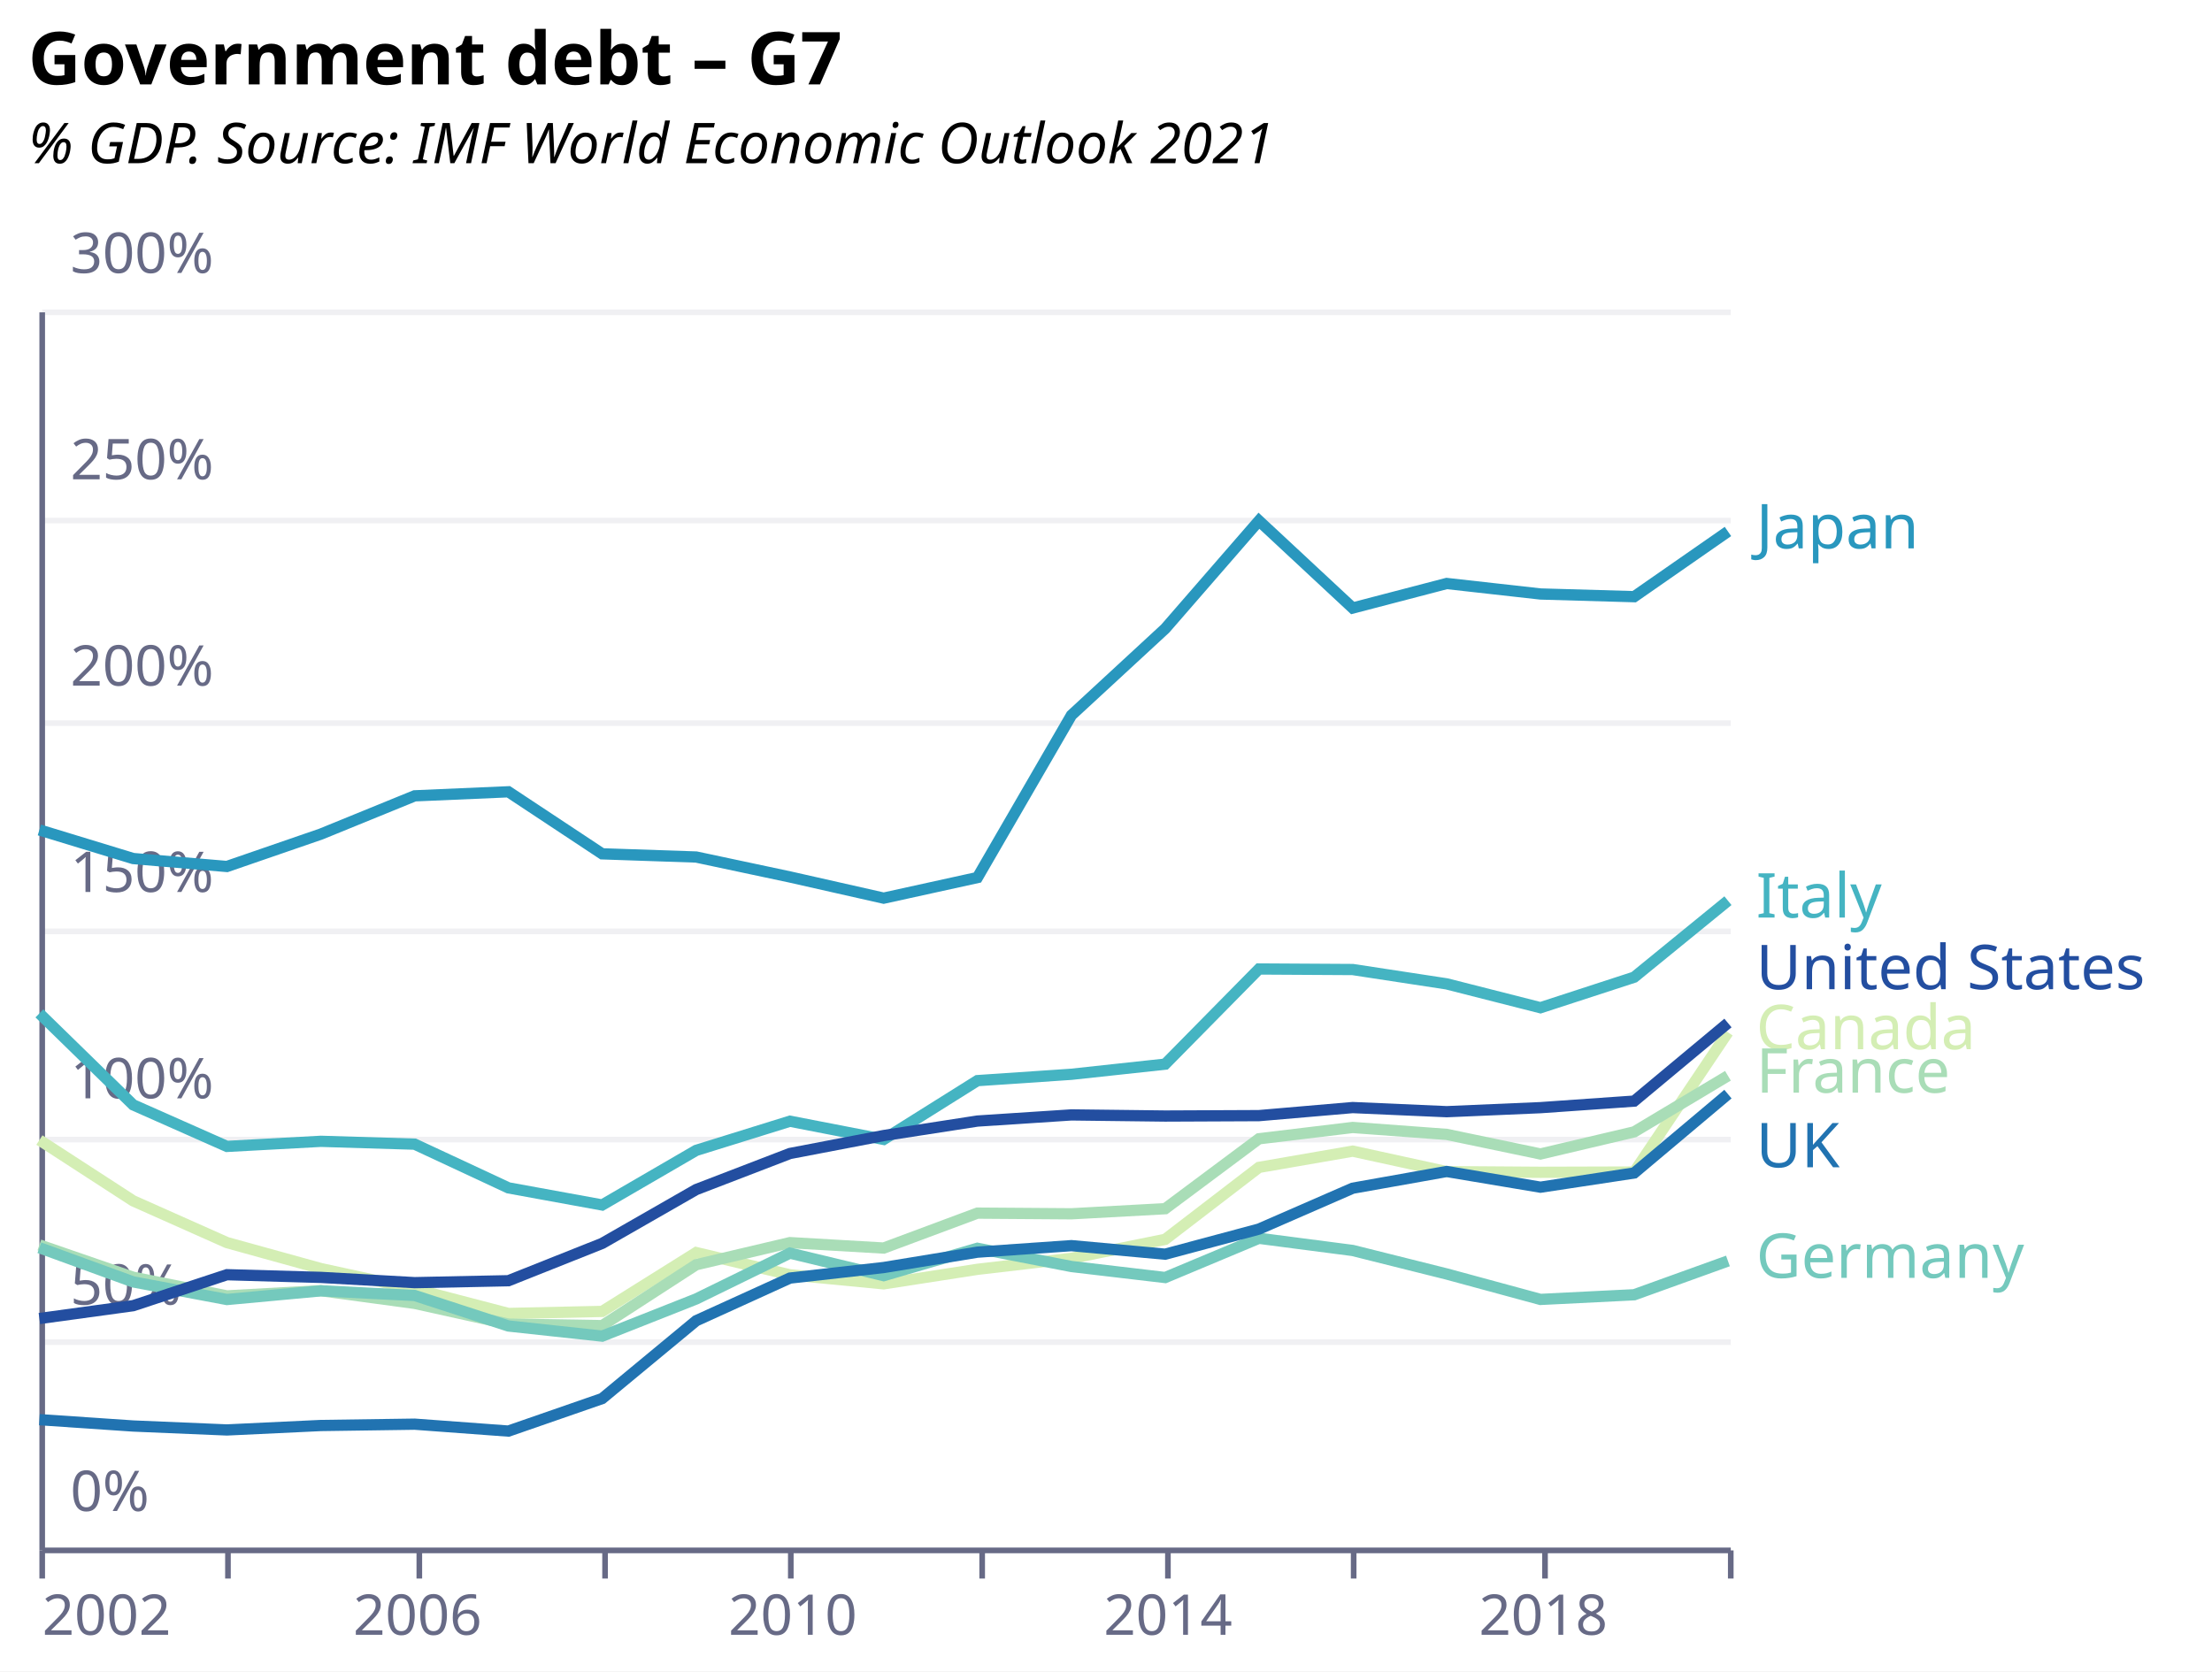
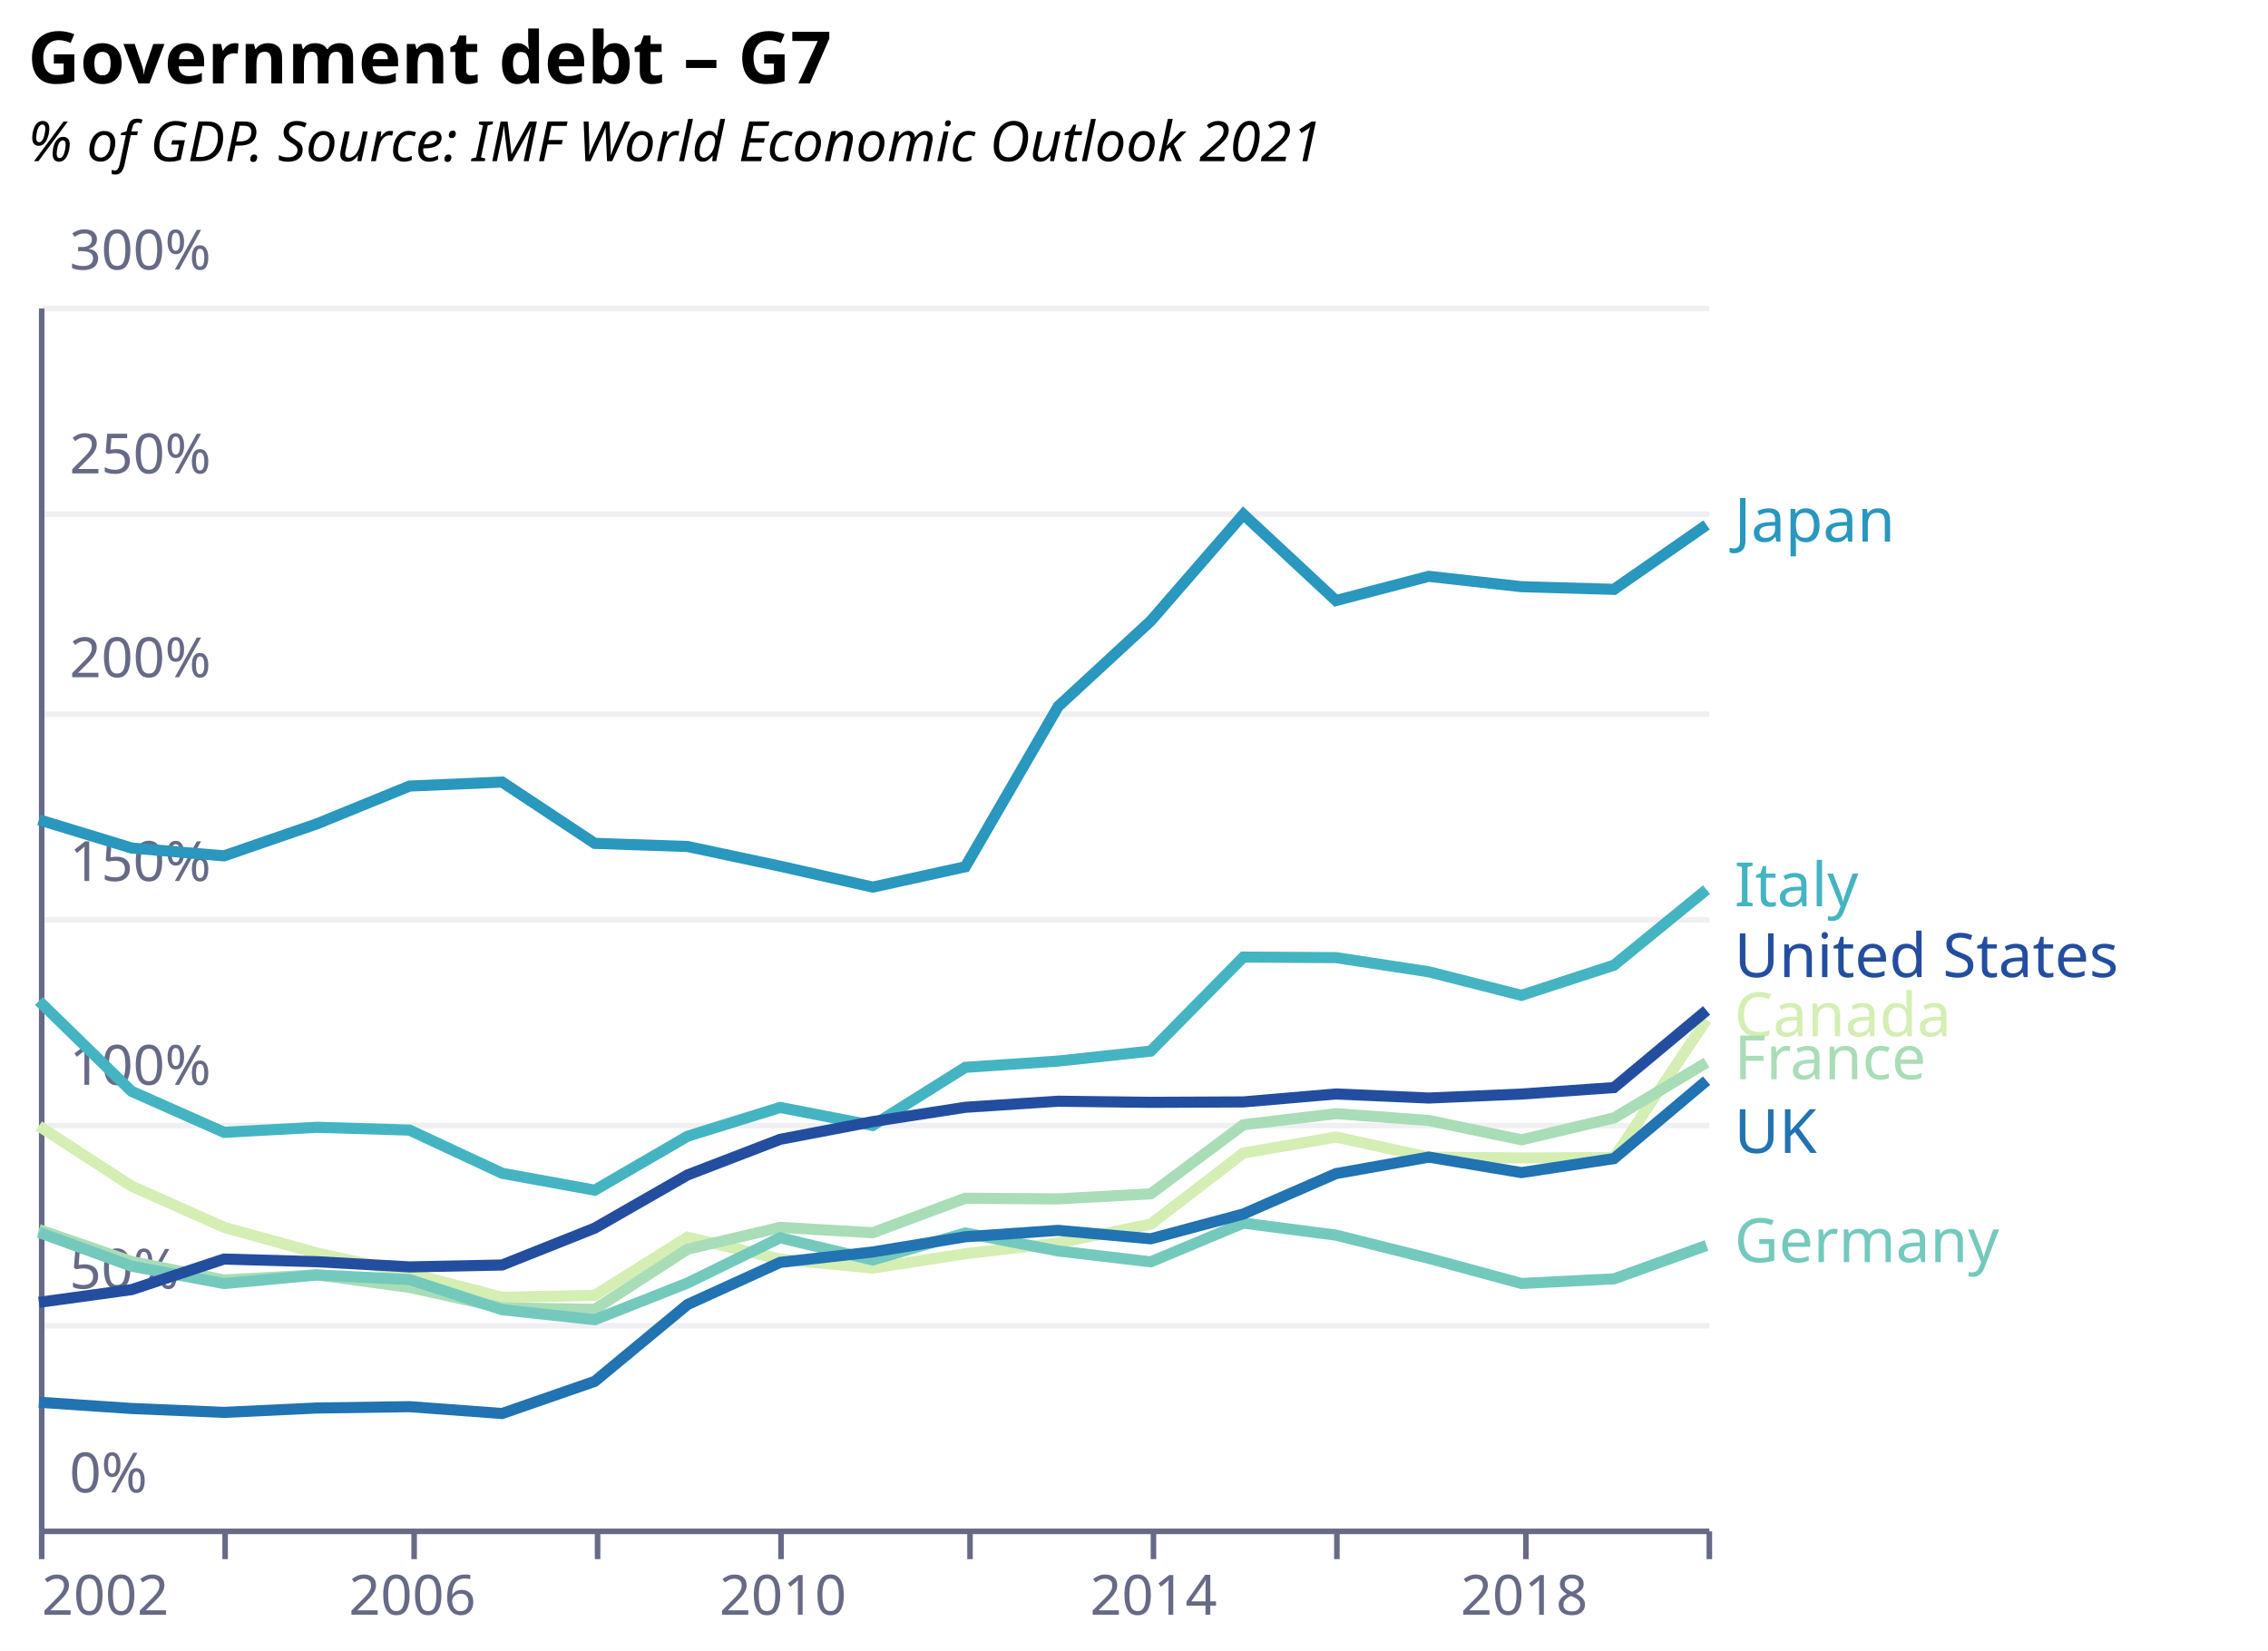
- <svg xmlns="http://www.w3.org/2000/svg" version="1.1" class="marks" width="393" height="297" viewBox="0 0 393 297">
-   <rect width="393" height="297" fill="white" />
+ <svg xmlns="http://www.w3.org/2000/svg" version="1.1" class="marks" width="408" height="297" viewBox="0 0 408 297">
+   <rect width="408" height="297" fill="white" />
  <g fill="none" stroke-miterlimit="10" transform="translate(7,55)">
    <g class="mark-group role-frame root" role="graphics-object" aria-roledescription="group mark container">
      <g transform="translate(0,0)">
        <path class="background" aria-hidden="true" d="M0,0h300v220h-300Z" />
        <g>
          <g class="mark-group role-axis" aria-hidden="true">
            <g transform="translate(0.5,0.5)">
              <path class="background" aria-hidden="true" d="M0,0h0v0h0Z" pointer-events="none" />
              <g>
                <g class="mark-rule role-axis-grid" pointer-events="none">
                  <line transform="translate(0,220)" x2="300" y2="0" stroke="#676A86" stroke-opacity="0.1" stroke-width="1" opacity="1" />
                  <line transform="translate(0,183)" x2="300" y2="0" stroke="#676A86" stroke-opacity="0.1" stroke-width="1" opacity="1" />
                  <line transform="translate(0,147)" x2="300" y2="0" stroke="#676A86" stroke-opacity="0.1" stroke-width="1" opacity="1" />
                  <line transform="translate(0,110)" x2="300" y2="0" stroke="#676A86" stroke-opacity="0.1" stroke-width="1" opacity="1" />
                  <line transform="translate(0,73)" x2="300" y2="0" stroke="#676A86" stroke-opacity="0.1" stroke-width="1" opacity="1" />
                  <line transform="translate(0,37)" x2="300" y2="0" stroke="#676A86" stroke-opacity="0.1" stroke-width="1" opacity="1" />
                  <line transform="translate(0,0)" x2="300" y2="0" stroke="#676A86" stroke-opacity="0.1" stroke-width="1" opacity="1" />
                </g>
              </g>
              <path class="foreground" aria-hidden="true" d="" pointer-events="none" display="none" />
            </g>
          </g>
          <g class="mark-group role-axis" role="graphics-symbol" aria-roledescription="axis" aria-label="X-axis for a time scale with values from Tuesday, 01 January 2002, 12:00:00 AM to Wednesday, 01 January 2020, 12:00:00 AM">
            <g transform="translate(0.5,220.5)">
              <path class="background" aria-hidden="true" d="M0,0h0v0h0Z" pointer-events="none" />
              <g>
                <g class="mark-rule role-axis-tick" pointer-events="none">
                  <line transform="translate(0,0)" x2="0" y2="5" stroke="#676A86" stroke-width="1" opacity="1" />
                  <line transform="translate(33,0)" x2="0" y2="5" stroke="#676A86" stroke-width="1" opacity="1" />
                  <line transform="translate(67,0)" x2="0" y2="5" stroke="#676A86" stroke-width="1" opacity="1" />
                  <line transform="translate(100,0)" x2="0" y2="5" stroke="#676A86" stroke-width="1" opacity="1" />
                  <line transform="translate(133,0)" x2="0" y2="5" stroke="#676A86" stroke-width="1" opacity="1" />
                  <line transform="translate(167,0)" x2="0" y2="5" stroke="#676A86" stroke-width="1" opacity="1" />
                  <line transform="translate(200,0)" x2="0" y2="5" stroke="#676A86" stroke-width="1" opacity="1" />
                  <line transform="translate(233,0)" x2="0" y2="5" stroke="#676A86" stroke-width="1" opacity="1" />
                  <line transform="translate(267,0)" x2="0" y2="5" stroke="#676A86" stroke-width="1" opacity="1" />
                  <line transform="translate(300,0)" x2="0" y2="5" stroke="#676A86" stroke-width="1" opacity="1" />
                </g>
                <g class="mark-text role-axis-label" pointer-events="none">
                  <text text-anchor="start" transform="translate(0,15)" font-family="sans-serif" font-size="10px" fill="#676A86" opacity="1">2002</text>
                  <text text-anchor="middle" transform="translate(33.31305,15)" font-family="sans-serif" font-size="10px" fill="#676A86" opacity="0">2004</text>
                  <text text-anchor="middle" transform="translate(66.67174,15)" font-family="sans-serif" font-size="10px" fill="#676A86" opacity="1">2006</text>
                  <text text-anchor="middle" transform="translate(99.98479,15)" font-family="sans-serif" font-size="10px" fill="#676A86" opacity="0">2008</text>
                  <text text-anchor="middle" transform="translate(133.3435,15)" font-family="sans-serif" font-size="10px" fill="#676A86" opacity="1">2010</text>
                  <text text-anchor="middle" transform="translate(166.6565,15)" font-family="sans-serif" font-size="10px" fill="#676A86" opacity="0">2012</text>
                  <text text-anchor="middle" transform="translate(200.0152,15)" font-family="sans-serif" font-size="10px" fill="#676A86" opacity="1">2014</text>
                  <text text-anchor="middle" transform="translate(233.3283,15)" font-family="sans-serif" font-size="10px" fill="#676A86" opacity="0">2016</text>
                  <text text-anchor="middle" transform="translate(266.6869,15)" font-family="sans-serif" font-size="10px" fill="#676A86" opacity="1">2018</text>
                  <text text-anchor="end" transform="translate(300,15)" font-family="sans-serif" font-size="10px" fill="#676A86" opacity="0">2020</text>
                </g>
                <g class="mark-rule role-axis-domain" pointer-events="none">
                  <line transform="translate(0,0)" x2="300" y2="0" stroke="#676A86" stroke-width="1" opacity="1" />
                </g>
              </g>
              <path class="foreground" aria-hidden="true" d="" pointer-events="none" display="none" />
            </g>
          </g>
          <g class="mark-group role-axis" role="graphics-symbol" aria-roledescription="axis" aria-label="Y-axis for a linear scale with values from 0% to 300%">
            <g transform="translate(0.5,0.5)">
              <path class="background" aria-hidden="true" d="M0,0h0v0h0Z" pointer-events="none" />
              <g>
                <g class="mark-text role-axis-label" pointer-events="none">
                  <text text-anchor="start" transform="translate(5,213)" font-family="sans-serif" font-size="10px" fill="#676A86" opacity="1">0%</text>
                  <text text-anchor="start" transform="translate(5,176.3333)" font-family="sans-serif" font-size="10px" fill="#676A86" opacity="1">50%</text>
                  <text text-anchor="start" transform="translate(5,139.6667)" font-family="sans-serif" font-size="10px" fill="#676A86" opacity="1">100%</text>
                  <text text-anchor="start" transform="translate(5,103)" font-family="sans-serif" font-size="10px" fill="#676A86" opacity="1">150%</text>
                  <text text-anchor="start" transform="translate(5,66.33333)" font-family="sans-serif" font-size="10px" fill="#676A86" opacity="1">200%</text>
                  <text text-anchor="start" transform="translate(5,29.66667)" font-family="sans-serif" font-size="10px" fill="#676A86" opacity="1">250%</text>
                  <text text-anchor="start" transform="translate(5,-7)" font-family="sans-serif" font-size="10px" fill="#676A86" opacity="1">300%</text>
                </g>
                <g class="mark-rule role-axis-domain" pointer-events="none">
                  <line transform="translate(0,220)" x2="0" y2="-220" stroke="#676A86" stroke-width="1" opacity="1" />
                </g>
              </g>
              <path class="foreground" aria-hidden="true" d="" pointer-events="none" display="none" />
            </g>
          </g>
          <g class="mark-group role-scope layer_0_pathgroup" role="graphics-object" aria-roledescription="group mark container">
            <g transform="translate(0,0)">
              <path class="background" aria-hidden="true" d="M0,0h300v220h-300Z" />
              <g>
                <g class="mark-line role-mark layer_0_marks" role="graphics-object" aria-roledescription="line mark container">
                  <path aria-label="Country: Canada; Year: 2002; GDP ($ trillion): 0.760149; Gross debt ($ trillion): 0.75068091; Debt (% GDP): 98.75444288; m: 99%" role="graphics-symbol" aria-roledescription="line mark" d="M0,147.58L16.657,158.386L33.313,165.804L50.015,170.424L66.672,174.052L83.328,178.397L99.985,178.033L116.687,167.575L133.343,171.531L150,173.132L166.657,170.553L183.359,168.599L200.015,165.228L216.672,152.441L233.328,149.552L250.03,153.197L266.687,153.313L283.343,153.265L300,128.44" stroke="rgb(212, 238, 180)" stroke-width="2" />
                </g>
              </g>
              <path class="foreground" aria-hidden="true" d="" display="none" />
            </g>
            <g transform="translate(0,0)">
              <path class="background" aria-hidden="true" d="M0,0h300v220h-300Z" />
              <g>
                <g class="mark-line role-mark layer_0_marks" role="graphics-object" aria-roledescription="line mark container">
                  <path aria-label="Country: France; Year: 2002; GDP ($ trillion): 1.50035; Gross debt ($ trillion): 1.10032; Debt (% GDP): 73.33755457; m: 73%" role="graphics-symbol" aria-roledescription="line mark" d="M0,166.219L16.657,171.963L33.313,175.275L50.015,174.349L66.672,176.606L83.328,180.291L99.985,180.559L116.687,169.737L133.343,165.81L150,166.774L166.657,160.567L183.359,160.686L200.015,159.78L216.672,147.356L233.328,145.347L250.03,146.578L266.687,150.057L283.343,146.129L300,136.16" stroke="rgb(169, 221, 183)" stroke-width="2" />
                </g>
              </g>
              <path class="foreground" aria-hidden="true" d="" display="none" />
            </g>
            <g transform="translate(0,0)">
              <path class="background" aria-hidden="true" d="M0,0h300v220h-300Z" />
              <g>
                <g class="mark-line role-mark layer_0_marks" role="graphics-object" aria-roledescription="line mark container">
                  <path aria-label="Country: Germany; Year: 2002; GDP ($ trillion): 2.07702; Gross debt ($ trillion): 1.509214; Debt (% GDP): 72.66246834; m: 73%" role="graphics-symbol" aria-roledescription="line mark" d="M0,166.714L16.657,172.788L33.313,175.92L50.015,174.373L66.672,175.2L83.328,180.625L99.985,182.425L116.687,175.82L133.343,167.677L150,171.679L166.657,166.814L183.359,170.053L200.015,172.012L216.672,165.039L233.328,167.204L250.03,171.382L266.687,175.902L283.343,175.073L300,169.068" stroke="rgb(116, 201, 189)" stroke-width="2" />
                </g>
              </g>
              <path class="foreground" aria-hidden="true" d="" display="none" />
            </g>
            <g transform="translate(0,0)">
              <path class="background" aria-hidden="true" d="M0,0h300v220h-300Z" />
              <g>
                <g class="mark-line role-mark layer_0_marks" role="graphics-object" aria-roledescription="line mark container">
                  <path aria-label="Country: Italy; Year: 2002; GDP ($ trillion): 1.27587; Gross debt ($ trillion): 1.651561; Debt (% GDP): 129.4458683; m: 129%" role="graphics-symbol" aria-roledescription="line mark" d="M0,125.073L16.657,141.329L33.313,148.712L50.015,147.807L66.672,148.312L83.328,156.079L99.985,159.119L116.687,149.417L133.343,144.236L150,147.47L166.657,137.023L183.359,135.894L200.015,134.092L216.672,117.185L233.328,117.282L250.03,119.831L266.687,124.068L283.343,118.643L300,105.05" stroke="rgb(69, 180, 194)" stroke-width="2" />
                </g>
              </g>
              <path class="foreground" aria-hidden="true" d="" display="none" />
            </g>
            <g transform="translate(0,0)">
              <path class="background" aria-hidden="true" d="M0,0h300v220h-300Z" />
              <g>
                <g class="mark-line role-mark layer_0_marks" role="graphics-object" aria-roledescription="line mark container">
                  <path aria-label="Country: Japan; Year: 2002; GDP ($ trillion): 4.18285; Gross debt ($ trillion): 7.2737901; Debt (% GDP): 173.8955521; m: 174%" role="graphics-symbol" aria-roledescription="line mark" d="M0,92.477L16.657,97.558L33.313,98.972L50.015,93.212L66.672,86.416L83.328,85.697L99.985,96.721L116.687,97.289L133.343,100.832L150,104.597L166.657,100.936L183.359,72.091L200.015,56.709L216.672,37.536L233.328,53.043L250.03,48.684L266.687,50.549L283.343,51.027L300,39.441" stroke="rgb(41, 151, 190)" stroke-width="2" />
                </g>
              </g>
              <path class="foreground" aria-hidden="true" d="" display="none" />
            </g>
            <g transform="translate(0,0)">
              <path class="background" aria-hidden="true" d="M0,0h300v220h-300Z" />
              <g>
                <g class="mark-line role-mark layer_0_marks" role="graphics-object" aria-roledescription="line mark container">
                  <path aria-label="Country: UK; Year: 2002; GDP ($ trillion): 1.78289; Gross debt ($ trillion): 0.55265504; Debt (% GDP): 30.99770822; m: 31%" role="graphics-symbol" aria-roledescription="line mark" d="M0,197.268L16.657,198.396L33.313,199.096L50.015,198.307L66.672,198.069L83.328,199.298L99.985,193.518L116.687,179.689L133.343,172.108L150,170.235L166.657,167.505L183.359,166.347L200.015,167.865L216.672,163.402L233.328,156.139L250.03,153.168L266.687,155.958L283.343,153.434L300,139.419" stroke="rgb(33, 115, 177)" stroke-width="2" />
                </g>
              </g>
              <path class="foreground" aria-hidden="true" d="" display="none" />
            </g>
            <g transform="translate(0,0)">
              <path class="background" aria-hidden="true" d="M0,0h300v220h-300Z" />
              <g>
                <g class="mark-line role-mark layer_0_marks" role="graphics-object" aria-roledescription="line mark container">
                  <path aria-label="Country: United States; Year: 2002; GDP ($ trillion): 10.93645; Gross debt ($ trillion): 6.07022; Debt (% GDP): 55.50448272; m: 56%" role="graphics-symbol" aria-roledescription="line mark" d="M0,179.297L16.657,177.015L33.313,171.51L50.015,171.989L66.672,172.922L83.328,172.579L99.985,165.947L116.687,156.379L133.343,149.972L150,146.782L166.657,144.207L183.359,143.116L200.015,143.316L216.672,143.242L233.328,141.81L250.03,142.542L266.687,141.827L283.343,140.661L300,126.783" stroke="rgb(35, 78, 160)" stroke-width="2" />
                </g>
              </g>
              <path class="foreground" aria-hidden="true" d="" display="none" />
            </g>
          </g>
          <g class="mark-text role-mark layer_1_marks" role="graphics-object" aria-roledescription="text mark container">
            <text aria-label="Country: Canada; Year: 2020; GDP ($ trillion): 1.64341; Gross debt ($ trillion): 2.0518749; Debt (% GDP): 124.8547167; m: 125%" role="graphics-symbol" aria-roledescription="text mark" text-anchor="start" transform="translate(305,131.4399)" font-family="sans-serif" font-size="11px" fill="rgb(212, 238, 180)">Canada</text>
            <text aria-label="Country: France; Year: 2020; GDP ($ trillion): 2.59891; Gross debt ($ trillion): 2.971278; Debt (% GDP): 114.3278528; m: 114%" role="graphics-symbol" aria-roledescription="text mark" text-anchor="start" transform="translate(305,139.1596)" font-family="sans-serif" font-size="11px" fill="rgb(169, 221, 183)">France</text>
            <text aria-label="Country: Germany; Year: 2020; GDP ($ trillion): 3.80301; Gross debt ($ trillion): 2.641297; Debt (% GDP): 69.45280186; m: 69%" role="graphics-symbol" aria-roledescription="text mark" text-anchor="start" transform="translate(305,172.0679)" font-family="sans-serif" font-size="11px" fill="rgb(116, 201, 189)">Germany</text>
            <text aria-label="Country: Italy; Year: 2020; GDP ($ trillion): 1.88494; Gross debt ($ trillion): 2.954649; Debt (% GDP): 156.7502944; m: 157%" role="graphics-symbol" aria-roledescription="text mark" text-anchor="start" transform="translate(305,108.0498)" font-family="sans-serif" font-size="11px" fill="rgb(69, 180, 194)">Italy</text>
            <text aria-label="Country: Japan; Year: 2020; GDP ($ trillion): 5.04869; Gross debt ($ trillion): 12.43074915; Debt (% GDP): 246.2173188; m: 246%" role="graphics-symbol" aria-roledescription="text mark" text-anchor="start" transform="translate(305,42.44063)" font-family="sans-serif" font-size="11px" fill="rgb(41, 151, 190)">Japan</text>
          </g>
          <g class="mark-text role-mark layer_2_marks" role="graphics-object" aria-roledescription="text mark container">
            <text aria-label="Country: UK; Year: 2020; GDP ($ trillion): 2.71097; Gross debt ($ trillion): 2.9788896; Debt (% GDP): 109.8827947; m: 110%" role="graphics-symbol" aria-roledescription="text mark" text-anchor="start" transform="translate(305,152.4193)" font-family="sans-serif" font-size="11px" fill="rgb(33, 115, 177)">UK</text>
          </g>
          <g class="mark-text role-mark layer_3_marks" role="graphics-object" aria-roledescription="text mark container">
            <text aria-label="Country: United States; Year: 2020; GDP ($ trillion): 20.93275; Gross debt ($ trillion): 26.60834; Debt (% GDP): 127.1134466; m: 127%" role="graphics-symbol" aria-roledescription="text mark" text-anchor="start" transform="translate(305,120.7835)" font-family="sans-serif" font-size="11px" fill="rgb(35, 78, 160)">United States</text>
          </g>
          <g class="mark-group role-title">
            <g transform="translate(-2,-45)">
              <path class="background" aria-hidden="true" d="M0,0h0v0h0Z" pointer-events="none" />
              <g>
                <g class="mark-text role-title-text" role="graphics-symbol" aria-roledescription="title" aria-label="Title text 'Government debt – G7'" pointer-events="none">
                  <text text-anchor="start" transform="translate(0,5)" font-family="sans-serif" font-size="13px" font-weight="bold" fill="black" opacity="1">Government debt – G7</text>
                </g>
-                 <g class="mark-text role-title-subtitle" role="graphics-symbol" aria-roledescription="subtitle" aria-label="Subtitle text '% GDP. Source: IMF World Economic Outlook 2021'" pointer-events="none">
-                   <text text-anchor="start" transform="translate(0,19)" font-family="sans-serif" font-size="10px" font-style="italic" fill="#000" opacity="1">% GDP. Source: IMF World Economic Outlook 2021</text>
+                 <g class="mark-text role-title-subtitle" role="graphics-symbol" aria-roledescription="subtitle" aria-label="Subtitle text '% of GDP. Source: IMF World Economic Outlook 2021'" pointer-events="none">
+                   <text text-anchor="start" transform="translate(0,19)" font-family="sans-serif" font-size="10px" font-style="italic" fill="#000" opacity="1">% of GDP. Source: IMF World Economic Outlook 2021</text>
                </g>
              </g>
              <path class="foreground" aria-hidden="true" d="" pointer-events="none" display="none" />
            </g>
          </g>
        </g>
        <path class="foreground" aria-hidden="true" d="" display="none" />
      </g>
    </g>
  </g>
</svg>
